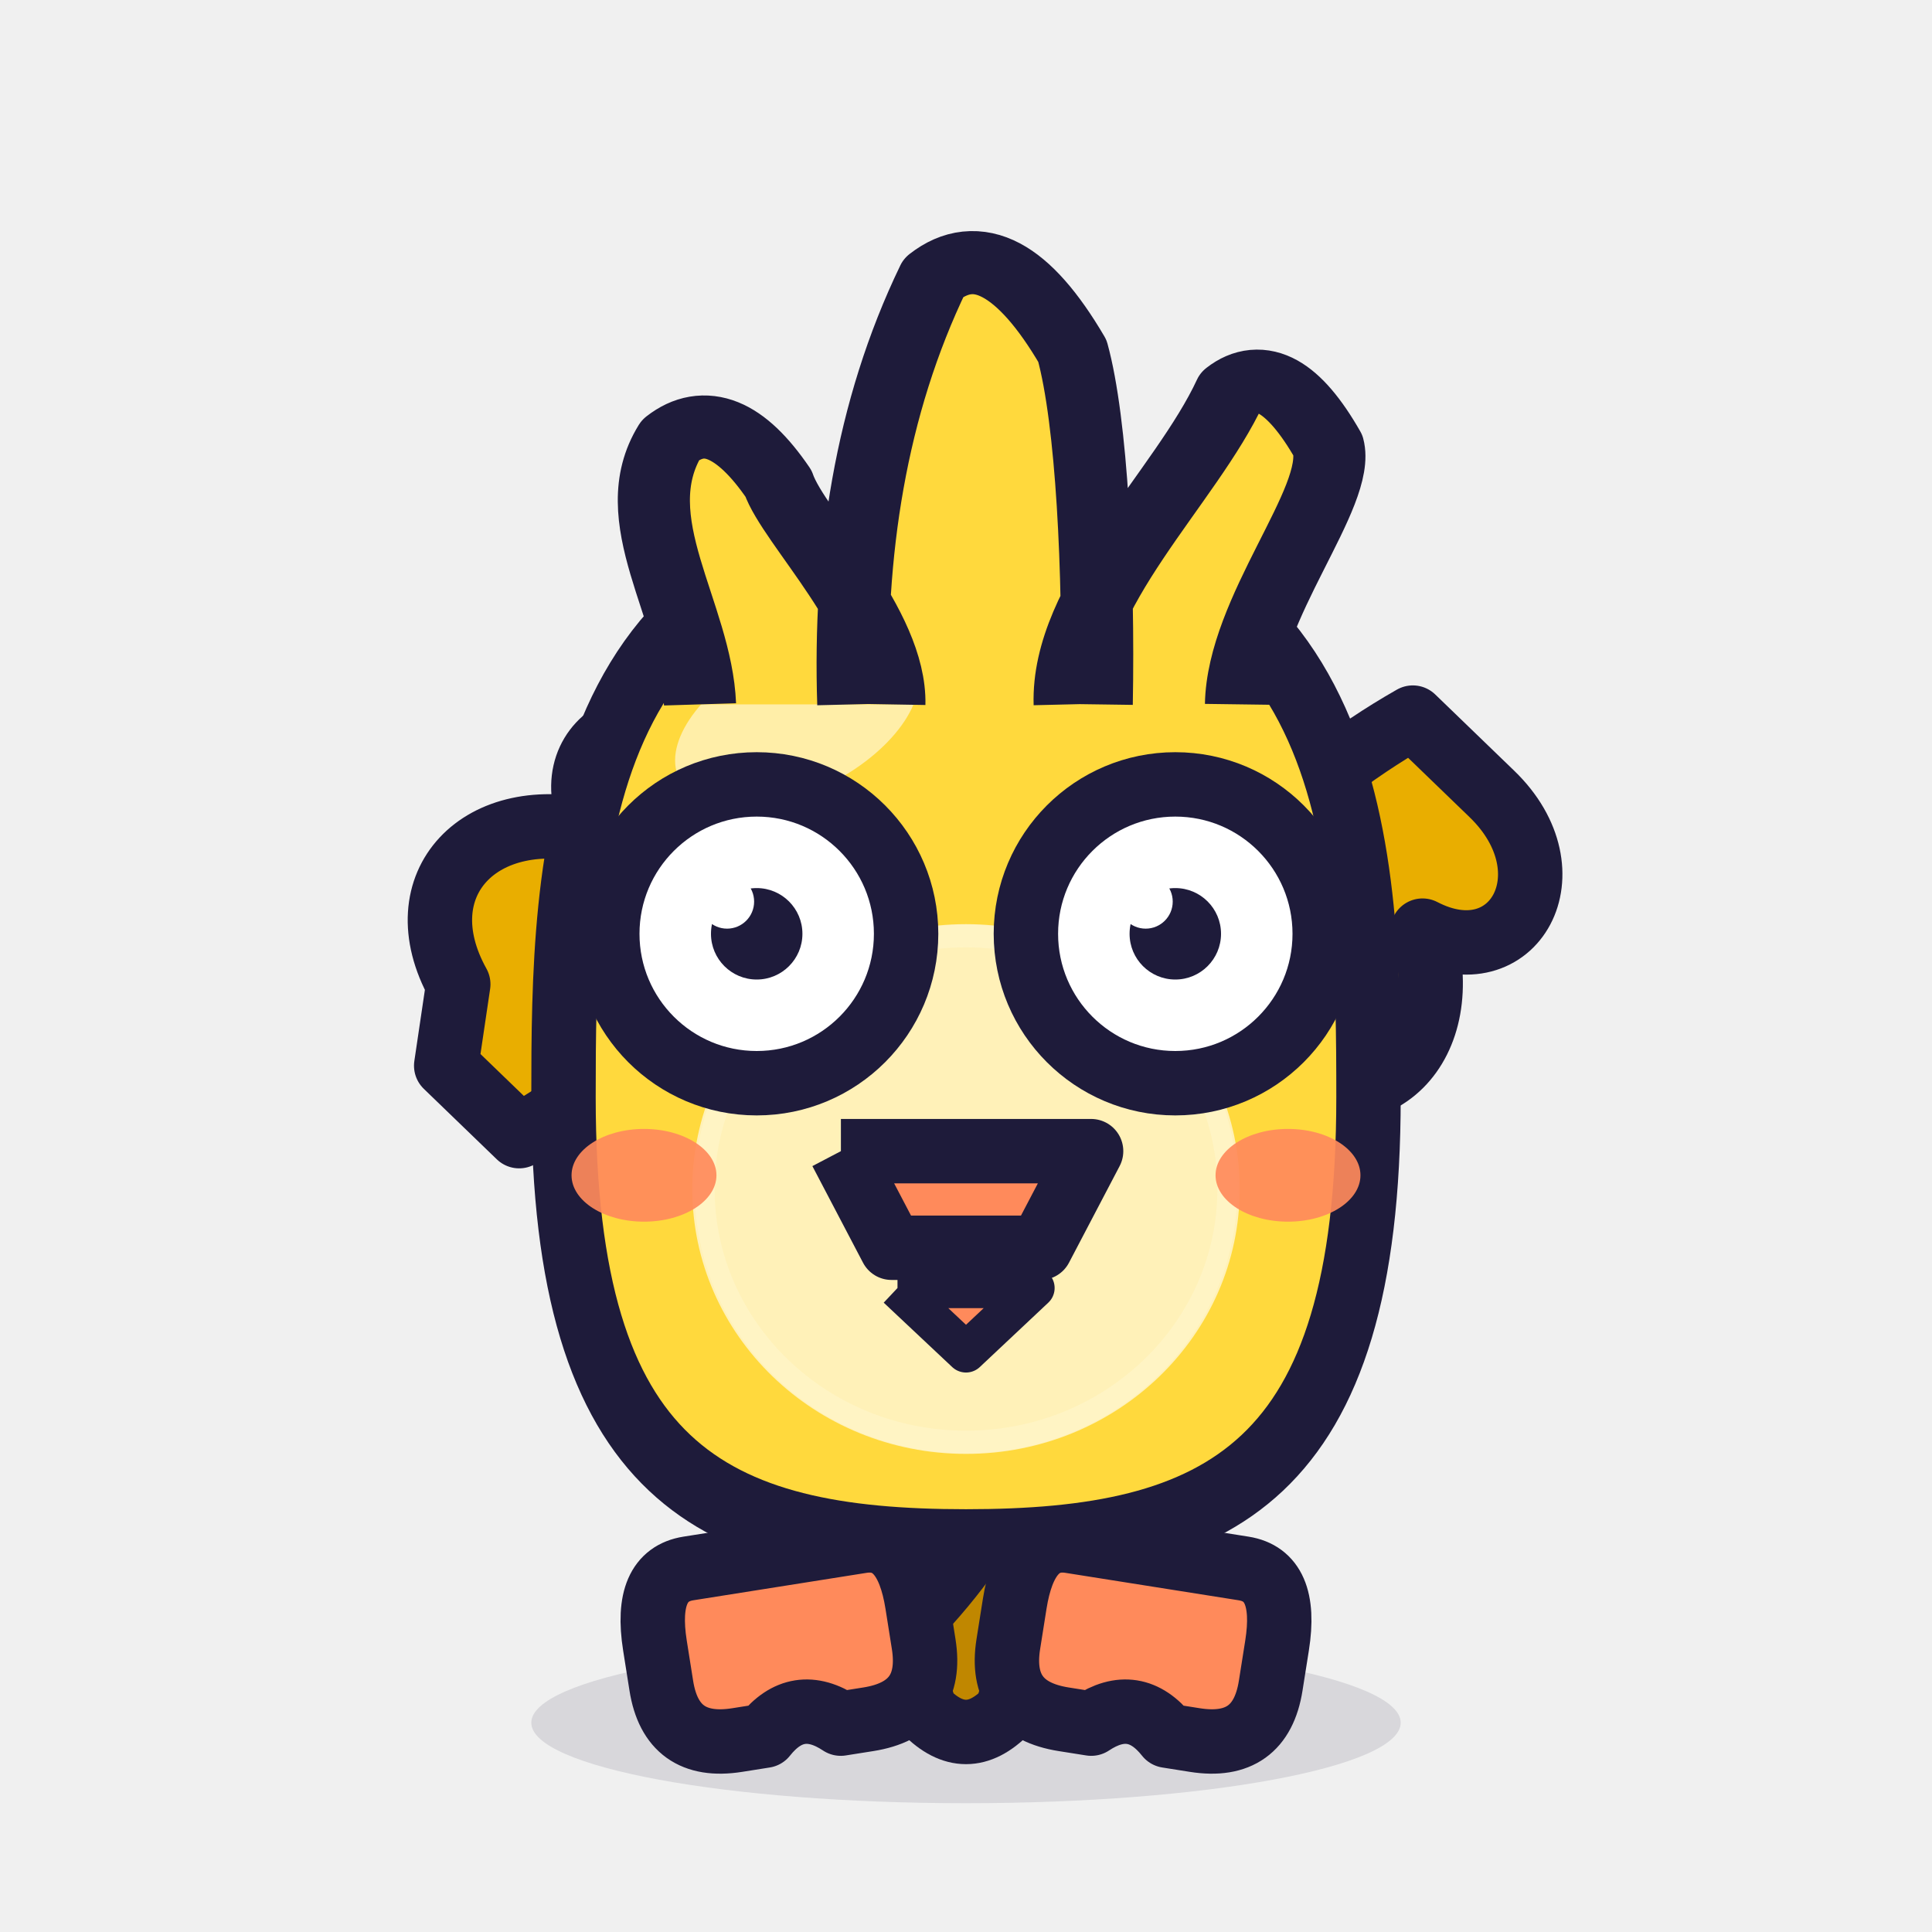
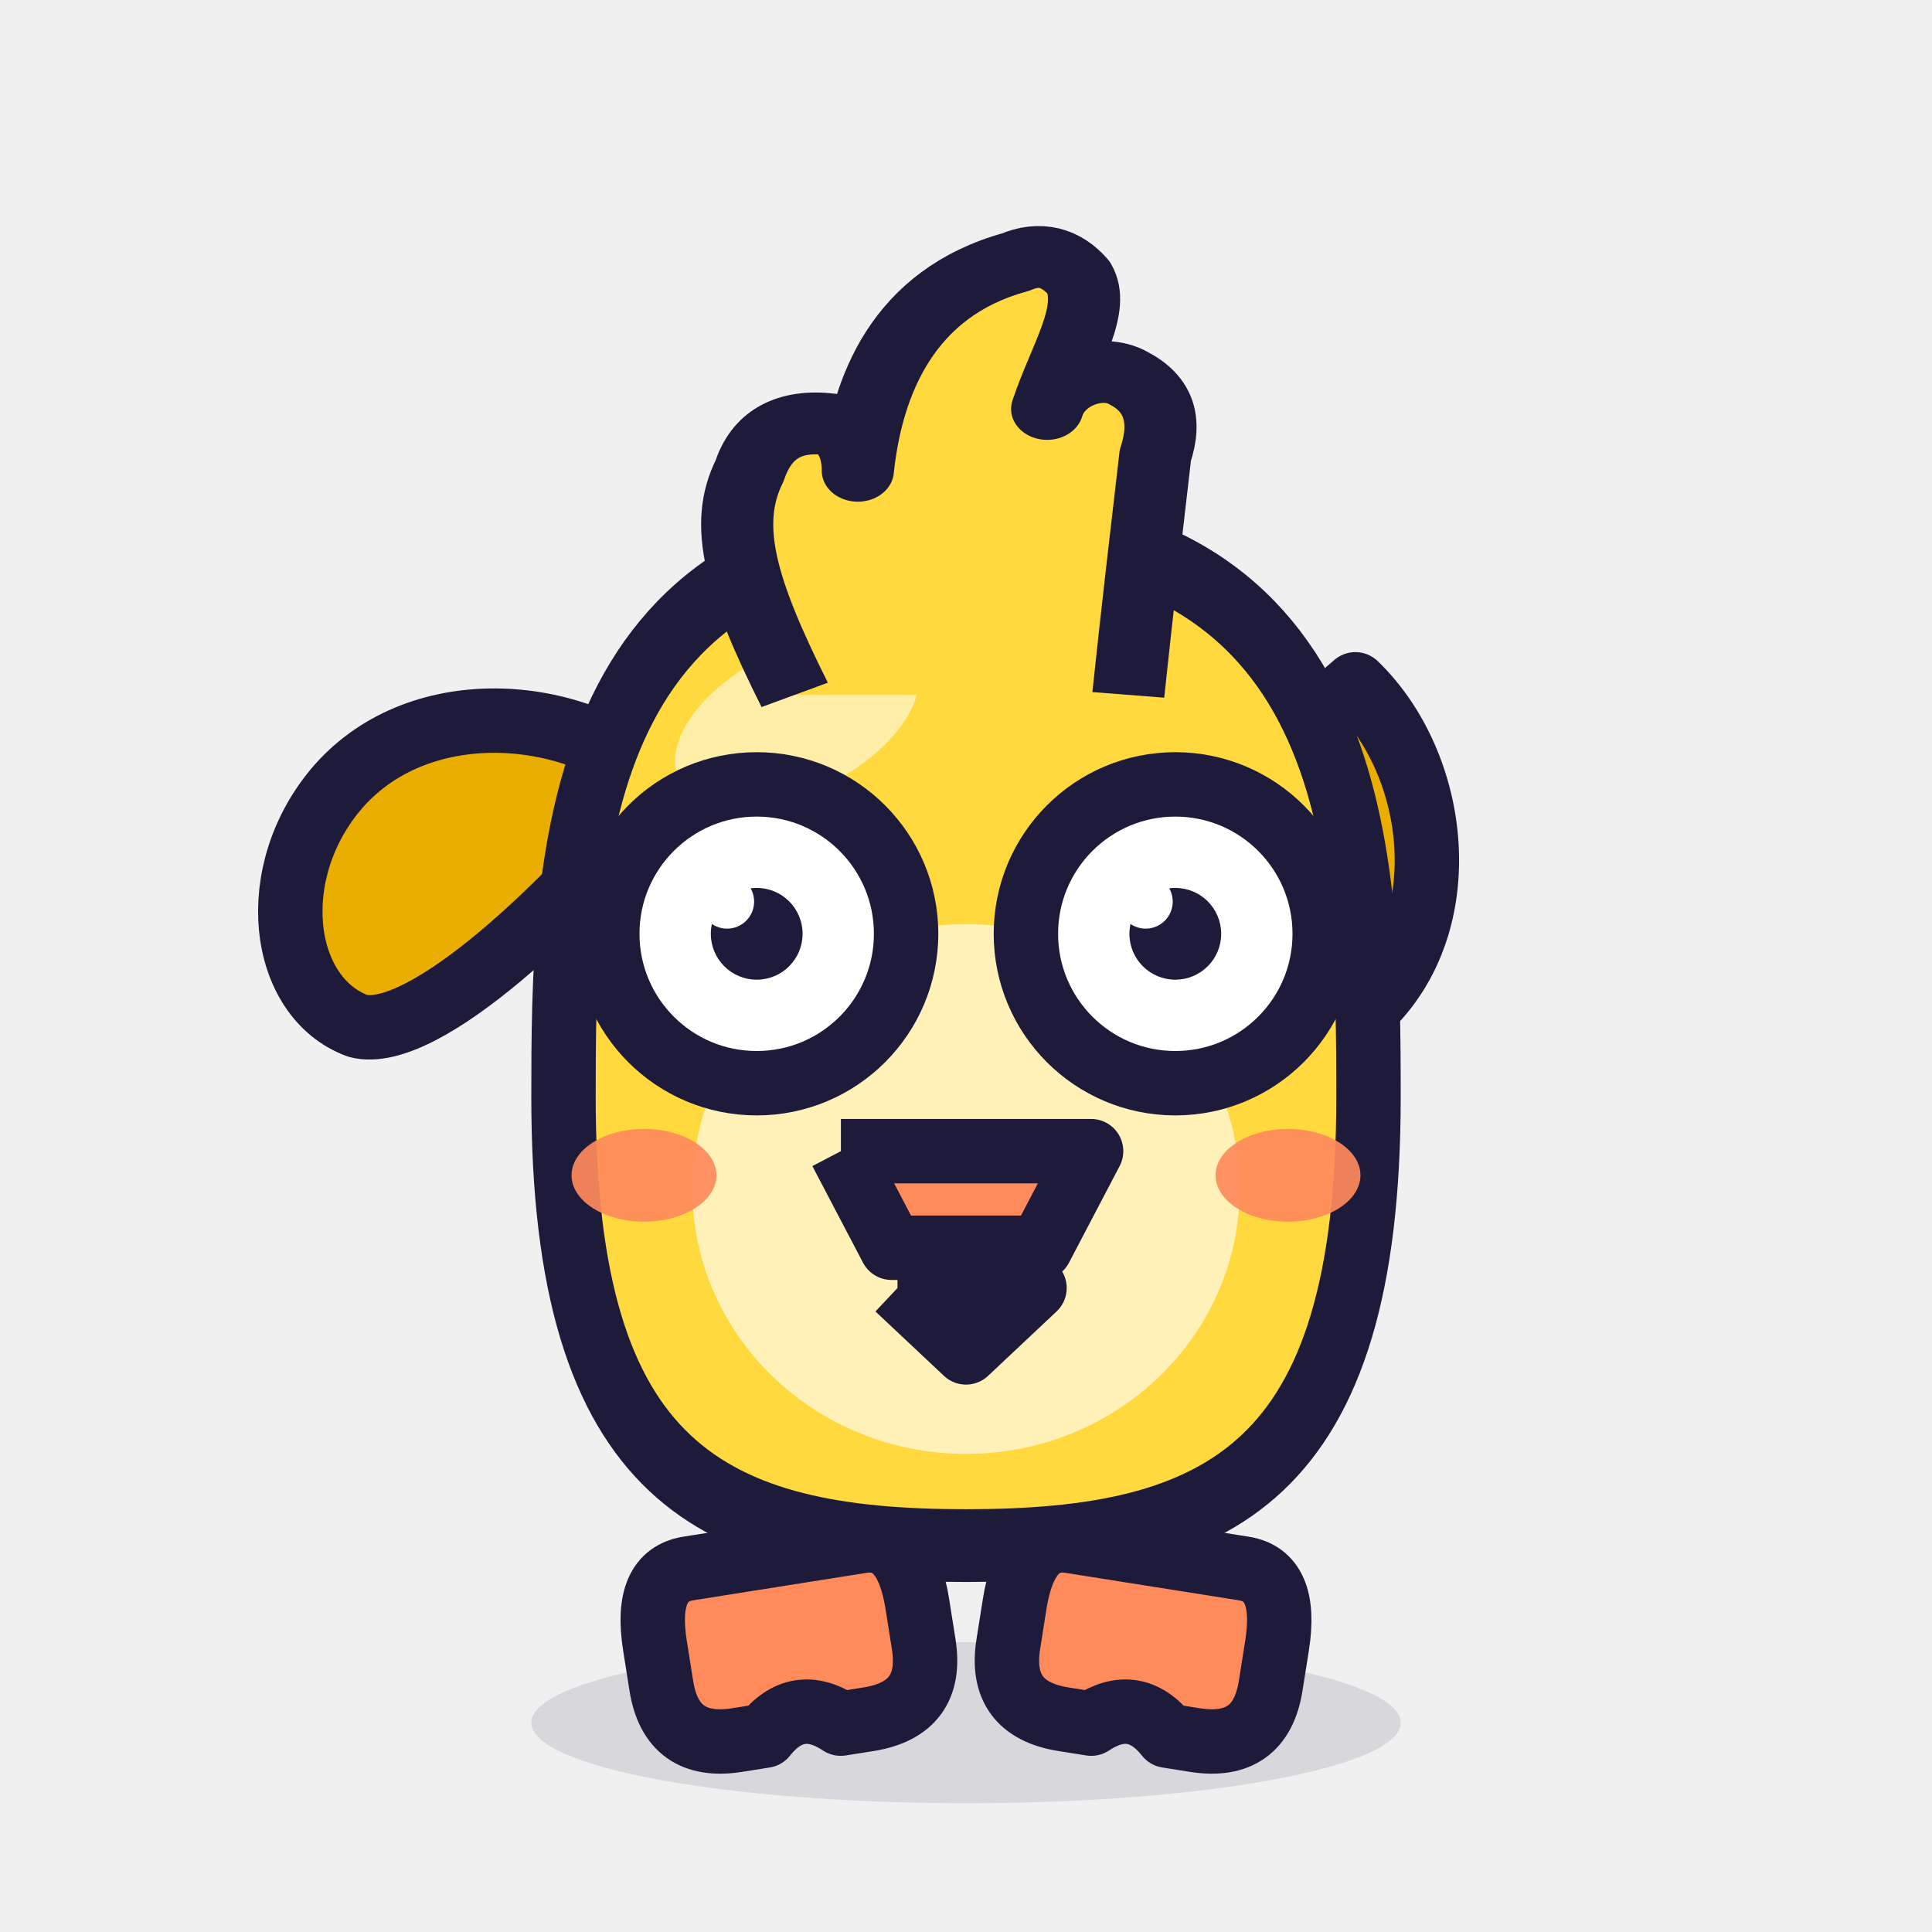
<svg xmlns="http://www.w3.org/2000/svg" viewBox="0 0 240 240" width="240" height="240" role="img" aria-label="Pip v2 B Bolt · fledgling · surprised 1">
  <g id="shadow">
    <ellipse cx="120" cy="214" rx="54" ry="10" fill="#1E1B3A" opacity="0.12" />
  </g>
-   <g id="tail" fill="#C08700" stroke="#1E1B3A" stroke-width="8" stroke-linejoin="round">
-     <path d="M -4.4 0 C -6.2 -6.12 -10 17 -5 30.6 Q 0 35.7 5 30.6 C 10 17 6.2 -6.12 4.4 0 Q 0 -4.76 -4.4 0 Z" transform="translate(120 182)translate(0 0)rotate(-40)translate(0 0)" />
-     <path d="M -4.4 0 C -6.2 -6.12 -10 17 -5 30.6 Q 0 35.7 5 30.6 C 10 17 6.2 -6.12 4.4 0 Q 0 -4.76 -4.4 0 Z" transform="translate(120 182)" />
-     <path d="M -4.4 0 C -6.2 -6.12 -10 17 -5 30.6 Q 0 35.7 5 30.6 C 10 17 6.2 -6.12 4.4 0 Q 0 -4.76 -4.4 0 Z" transform="translate(120 182)translate(0 0)rotate(40)translate(0 0)" />
-   </g>
+   <g id="tail" opacity="0" />
  <g id="wing_l" fill="#E9AE00" stroke="#1E1B3A" stroke-width="8" stroke-linejoin="round">
-     <path d="M 10.5 -26 L -3.15 -26 C -17.15 -26 -21 -11.44 -8.75 -7.8 C -21.7 -0.52 -21.7 13.52 -8.05 17.68 L -2.1 26 L 10.5 26 C 15.4 9.36 15.4 -9.36 10.5 -26 Z" transform="translate(75 115.14)translate(0 0)rotate(44)translate(0 0)" />
+     <path d="M 9.1 -26 C -5.25 -26 -20.65 -13.52 -19.95 2.08 C -19.25 16.12 -7 26 2.45 21.84 C 9.8 17.68 10.85 -7.8 9.1 -26 Z" transform="translate(70.5 115.14)translate(0 -18.2)rotate(44)translate(0 18.2)" />
  </g>
  <g id="wing_r" fill="#E9AE00" stroke="#1E1B3A" stroke-width="8" stroke-linejoin="round">
-     <path d="M 10.5 -26 L -3.15 -26 C -17.15 -26 -21 -11.44 -8.75 -7.8 C -21.7 -0.52 -21.7 13.52 -8.05 17.68 L -2.1 26 L 10.5 26 C 15.4 9.36 15.4 -9.36 10.5 -26 Z" transform="translate(165 115.14)translate(0 0)rotate(44)scale(-1 1)translate(0 0)" />
+     <path d="M 9.1 -26 C -5.25 -26 -20.65 -13.52 -19.95 2.08 C -19.25 16.12 -7 26 2.45 21.84 C 9.8 17.68 10.85 -7.8 9.1 -26 Z" transform="translate(169.5 115.14)translate(0 -18.2)rotate(44)scale(-1 1)translate(0 18.2)" />
  </g>
  <g id="body" transform="translate(120 192)scale(1 1.13)translate(-120 -192)">
    <path d="M 120 80 C 169.5 80 170 116.96 170 142.72 C 170 184.16 151.5 192 120 192 C 88.5 192 70 184.16 70 142.72 C 70 116.96 70.5 80 120 80 Z" fill="#FFD93D" stroke="#1E1B3A" stroke-width="8" />
  </g>
  <g id="belly" transform="translate(120 192)scale(1 1.13)translate(-120 -192)">
    <ellipse cx="120" cy="152.8" rx="34" ry="29.12" fill="#FFF1B8" />
-     <g transform="translate(120 152.8) scale(0.955) translate(-120 -152.8)">
-       <path d="M 86 152.8 A 34 29.12 0 1 0 154 152.8 A 34 29.12 0 1 0 86 152.8 Z" fill="none" stroke="#FFF6CC" stroke-width="2.6" opacity="0.62" />
-     </g>
  </g>
  <g id="highlight" transform="translate(120 192)scale(1 1.13)translate(-120 -192)">
    <ellipse cx="99" cy="101.28" rx="16" ry="8" fill="#FFFFFF" opacity="0.55" transform="rotate(-22 99 101.28)" />
  </g>
  <g id="shell_bottom" opacity="0" />
  <g id="feet" fill="#FF8A5B" stroke="#1E1B3A" stroke-width="8" stroke-linejoin="round">
    <g id="foot_l">
      <path d="M -10.89 -11 Q -16.5 -11 -16.5 -2.2 L -16.5 2.86 Q -16.5 11 -8.25 11 L -4.78 11 Q 0 6.6 4.78 11 L 8.25 11 Q 16.5 11 16.5 2.86 L 16.5 -2.2 Q 16.5 -11 10.89 -11 Z" transform="translate(98 204)translate(0 0)rotate(-9)scale(-1 1)translate(0 0)" />
    </g>
    <g id="foot_r">
      <path d="M -10.89 -11 Q -16.5 -11 -16.5 -2.2 L -16.5 2.86 Q -16.5 11 -8.25 11 L -4.78 11 Q 0 6.6 4.78 11 L 8.25 11 Q 16.5 11 16.5 2.86 L 16.5 -2.2 Q 16.5 -11 10.89 -11 Z" transform="translate(142 204)translate(0 0)rotate(9)translate(0 0)" />
    </g>
  </g>
-   <g id="head_tuft" transform="translate(120 76.72)scale(1.12 0.98)translate(-120 -76.72)">
-     <path d="M -29.5 11 C -29.92 -0.9 -38.23 -12.45 -32.77 -22.53 Q -27.1 -27.57 -20.8 -17 C -19.12 -11.4 -8.29 0.5 -8.5 11 M -12.5 11 C -13.04 -8.04 -10.61 -26.52 -3.59 -43.11 Q 3.7 -49.59 11.8 -33.8 C 13.96 -24.84 14.77 -5.8 14.5 11 M 11.5 11 C 11.12 -2.94 24.39 -16.47 29.33 -28.67 Q 34.46 -33.23 40.16 -21.8 C 41.68 -15.24 30.69 -1.3 30.5 11" transform="translate(120 76.72)" fill="#FFD93D" stroke="#1E1B3A" stroke-width="8" stroke-linejoin="round" />
+   <g id="head_tuft" transform="translate(120 76.72)scale(1.12 0.96)translate(-120 -76.72)">
+     <path d="M -19 10 C -25 -4 -27 -12 -24 -19 Q -22 -26 -15 -25 C -13 -24 -12 -22 -12 -19 C -11 -30 -7 -42 5.5 -46 Q 9.5 -48 12.5 -44 C 14.5 -40 11 -34 9 -27 C 10 -31 15 -33 18 -31 Q 23 -28 21 -21 C 20 -11 19 -1 18 10" transform="translate(120 76.72)" fill="#FFD93D" stroke="#1E1B3A" stroke-width="8" stroke-linejoin="round" />
  </g>
  <g id="head">
    <g id="cheek_l">
      <ellipse cx="80" cy="146" rx="9" ry="5.76" fill="#FF8A5B" opacity="0.92" />
    </g>
    <g id="cheek_r">
      <ellipse cx="160" cy="146" rx="9" ry="5.76" fill="#FF8A5B" opacity="0.92" />
    </g>
    <g id="brow_l" fill="none" stroke="#1E1B3A" stroke-width="6.5" stroke-linecap="round" />
    <g id="brow_r" fill="none" stroke="#1E1B3A" stroke-width="6.5" stroke-linecap="round" />
    <g id="eye_l" data-eye="l" transform="translate(94 116)">
      <g id="open" opacity="0">
        <circle cx="0" cy="0" r="16" fill="#FFFFFF" stroke="#1E1B3A" stroke-width="8" />
-         <circle cx="0" cy="0" r="8.6" fill="#1E1B3A" />
+         <circle cx="0" cy="0" r="8.64" fill="#1E1B3A" />
        <circle cx="-3.68" cy="-4" r="2.72" fill="#FFFFFF" />
      </g>
      <g id="closed" opacity="0">
-         <path d="M -13.12 1.92 L 0 -5.76 L 13.12 1.92" fill="none" stroke="#1E1B3A" stroke-width="8" stroke-linecap="round" />
+         <path d="M -13.12 1.92 Q 0 -13.44 13.12 1.92" fill="none" stroke="#1E1B3A" stroke-width="8" stroke-linecap="round" />
      </g>
      <g id="happy" opacity="0">
-         <path d="M -13.12 6.72 L 0 -11.2 L 13.12 6.72" fill="none" stroke="#1E1B3A" stroke-width="9" stroke-linecap="round" />
+         <path d="M -13.12 6.72 Q 0 -29.12 13.12 6.72" fill="none" stroke="#1E1B3A" stroke-width="9" stroke-linecap="round" />
      </g>
      <g id="sleepy" opacity="0">
-         <path d="M -13.12 -1.28 L 0 8.32 L 13.12 -1.28" fill="none" stroke="#1E1B3A" stroke-width="8" stroke-linecap="round" />
-         <path d="M 13.12 0 L 18.12 -6.4" fill="none" stroke="#1E1B3A" stroke-width="8" stroke-linecap="round" />
+         <path d="M -13.12 -1.28 Q 0 17.92 13.12 -1.28" fill="none" stroke="#1E1B3A" stroke-width="8" stroke-linecap="round" />
      </g>
      <g id="surprised" opacity="1">
        <circle cx="0" cy="0" r="18.56" fill="#FFFFFF" stroke="#1E1B3A" stroke-width="8" />
-         <circle cx="0" cy="0" r="5.68" fill="#1E1B3A" />
+         <circle cx="0" cy="0" r="5.7" fill="#1E1B3A" />
        <circle cx="-3.68" cy="-4" r="3.36" fill="#FFFFFF" />
      </g>
      <g id="wink" opacity="0">
-         <path d="M -13.12 2.24 L 0 -4.8 L 13.12 2.24" fill="none" stroke="#1E1B3A" stroke-width="8" stroke-linecap="round" />
-         <path d="M 13.12 0 L 18.12 -6.4" fill="none" stroke="#1E1B3A" stroke-width="8" stroke-linecap="round" />
+         <path d="M -13.12 6.72 Q 0 -29.12 13.12 6.72" fill="none" stroke="#1E1B3A" stroke-width="9" stroke-linecap="round" />
      </g>
    </g>
    <g id="eye_r" data-eye="r" transform="translate(146 116)">
      <g id="open" opacity="0">
        <circle cx="0" cy="0" r="16" fill="#FFFFFF" stroke="#1E1B3A" stroke-width="8" />
-         <circle cx="0" cy="0" r="8.6" fill="#1E1B3A" />
+         <circle cx="0" cy="0" r="8.64" fill="#1E1B3A" />
        <circle cx="-3.68" cy="-4" r="2.72" fill="#FFFFFF" />
      </g>
      <g id="closed" opacity="0">
-         <path d="M -13.12 1.92 L 0 -5.76 L 13.12 1.92" fill="none" stroke="#1E1B3A" stroke-width="8" stroke-linecap="round" />
+         <path d="M -13.12 1.92 Q 0 -13.44 13.12 1.92" fill="none" stroke="#1E1B3A" stroke-width="8" stroke-linecap="round" />
      </g>
      <g id="happy" opacity="0">
-         <path d="M -13.12 6.72 L 0 -11.2 L 13.12 6.72" fill="none" stroke="#1E1B3A" stroke-width="9" stroke-linecap="round" />
+         <path d="M -13.12 6.72 Q 0 -29.12 13.12 6.72" fill="none" stroke="#1E1B3A" stroke-width="9" stroke-linecap="round" />
      </g>
      <g id="sleepy" opacity="0">
-         <path d="M -13.12 -1.28 L 0 8.32 L 13.12 -1.28" fill="none" stroke="#1E1B3A" stroke-width="8" stroke-linecap="round" />
-         <path d="M 13.12 0 L 18.12 -6.4" fill="none" stroke="#1E1B3A" stroke-width="8" stroke-linecap="round" />
+         <path d="M -13.12 -1.28 Q 0 17.92 13.12 -1.28" fill="none" stroke="#1E1B3A" stroke-width="8" stroke-linecap="round" />
      </g>
      <g id="surprised" opacity="1">
        <circle cx="0" cy="0" r="18.56" fill="#FFFFFF" stroke="#1E1B3A" stroke-width="8" />
-         <circle cx="0" cy="0" r="5.68" fill="#1E1B3A" />
+         <circle cx="0" cy="0" r="5.7" fill="#1E1B3A" />
        <circle cx="-3.68" cy="-4" r="3.36" fill="#FFFFFF" />
      </g>
      <g id="wink" opacity="0">
-         <path d="M -13.12 2.24 L 0 -4.8 L 13.12 2.24" fill="none" stroke="#1E1B3A" stroke-width="8" stroke-linecap="round" />
-         <path d="M -13.12 0 L -18.12 -6.4" fill="none" stroke="#1E1B3A" stroke-width="8" stroke-linecap="round" />
+         <path d="M -13.12 6.72 Q 0 -29.12 13.12 6.72" fill="none" stroke="#1E1B3A" stroke-width="9" stroke-linecap="round" />
      </g>
    </g>
    <g id="beak_top">
      <path d="M -15.54 -5 L 15.54 -5 L 9.25 7 L -9.25 7 L -15.54 -5" transform="translate(120 148)" fill="#FF8A5B" stroke="#1E1B3A" stroke-width="8" stroke-linejoin="round" />
    </g>
    <g id="beak_bottom">
-       <path d="M -8.51 12 L 8.51 12 L 0 20 L -8.51 12" transform="translate(120 148)" fill="#FF8A5B" stroke="#1E1B3A" stroke-width="5" stroke-linejoin="round" />
+       <path d="M -8.51 12 L 8.51 12 L 0 20 L -8.51 12" transform="translate(120 148)" fill="#FF8A5B" stroke="#1E1B3A" stroke-width="8" stroke-linejoin="round" />
    </g>
  </g>
  <g id="shell_top" opacity="0" />
  <g id="accessory_head" />
  <g id="accessory_neck" />
  <g id="accessory_face" />
  <g id="fx" />
</svg>
